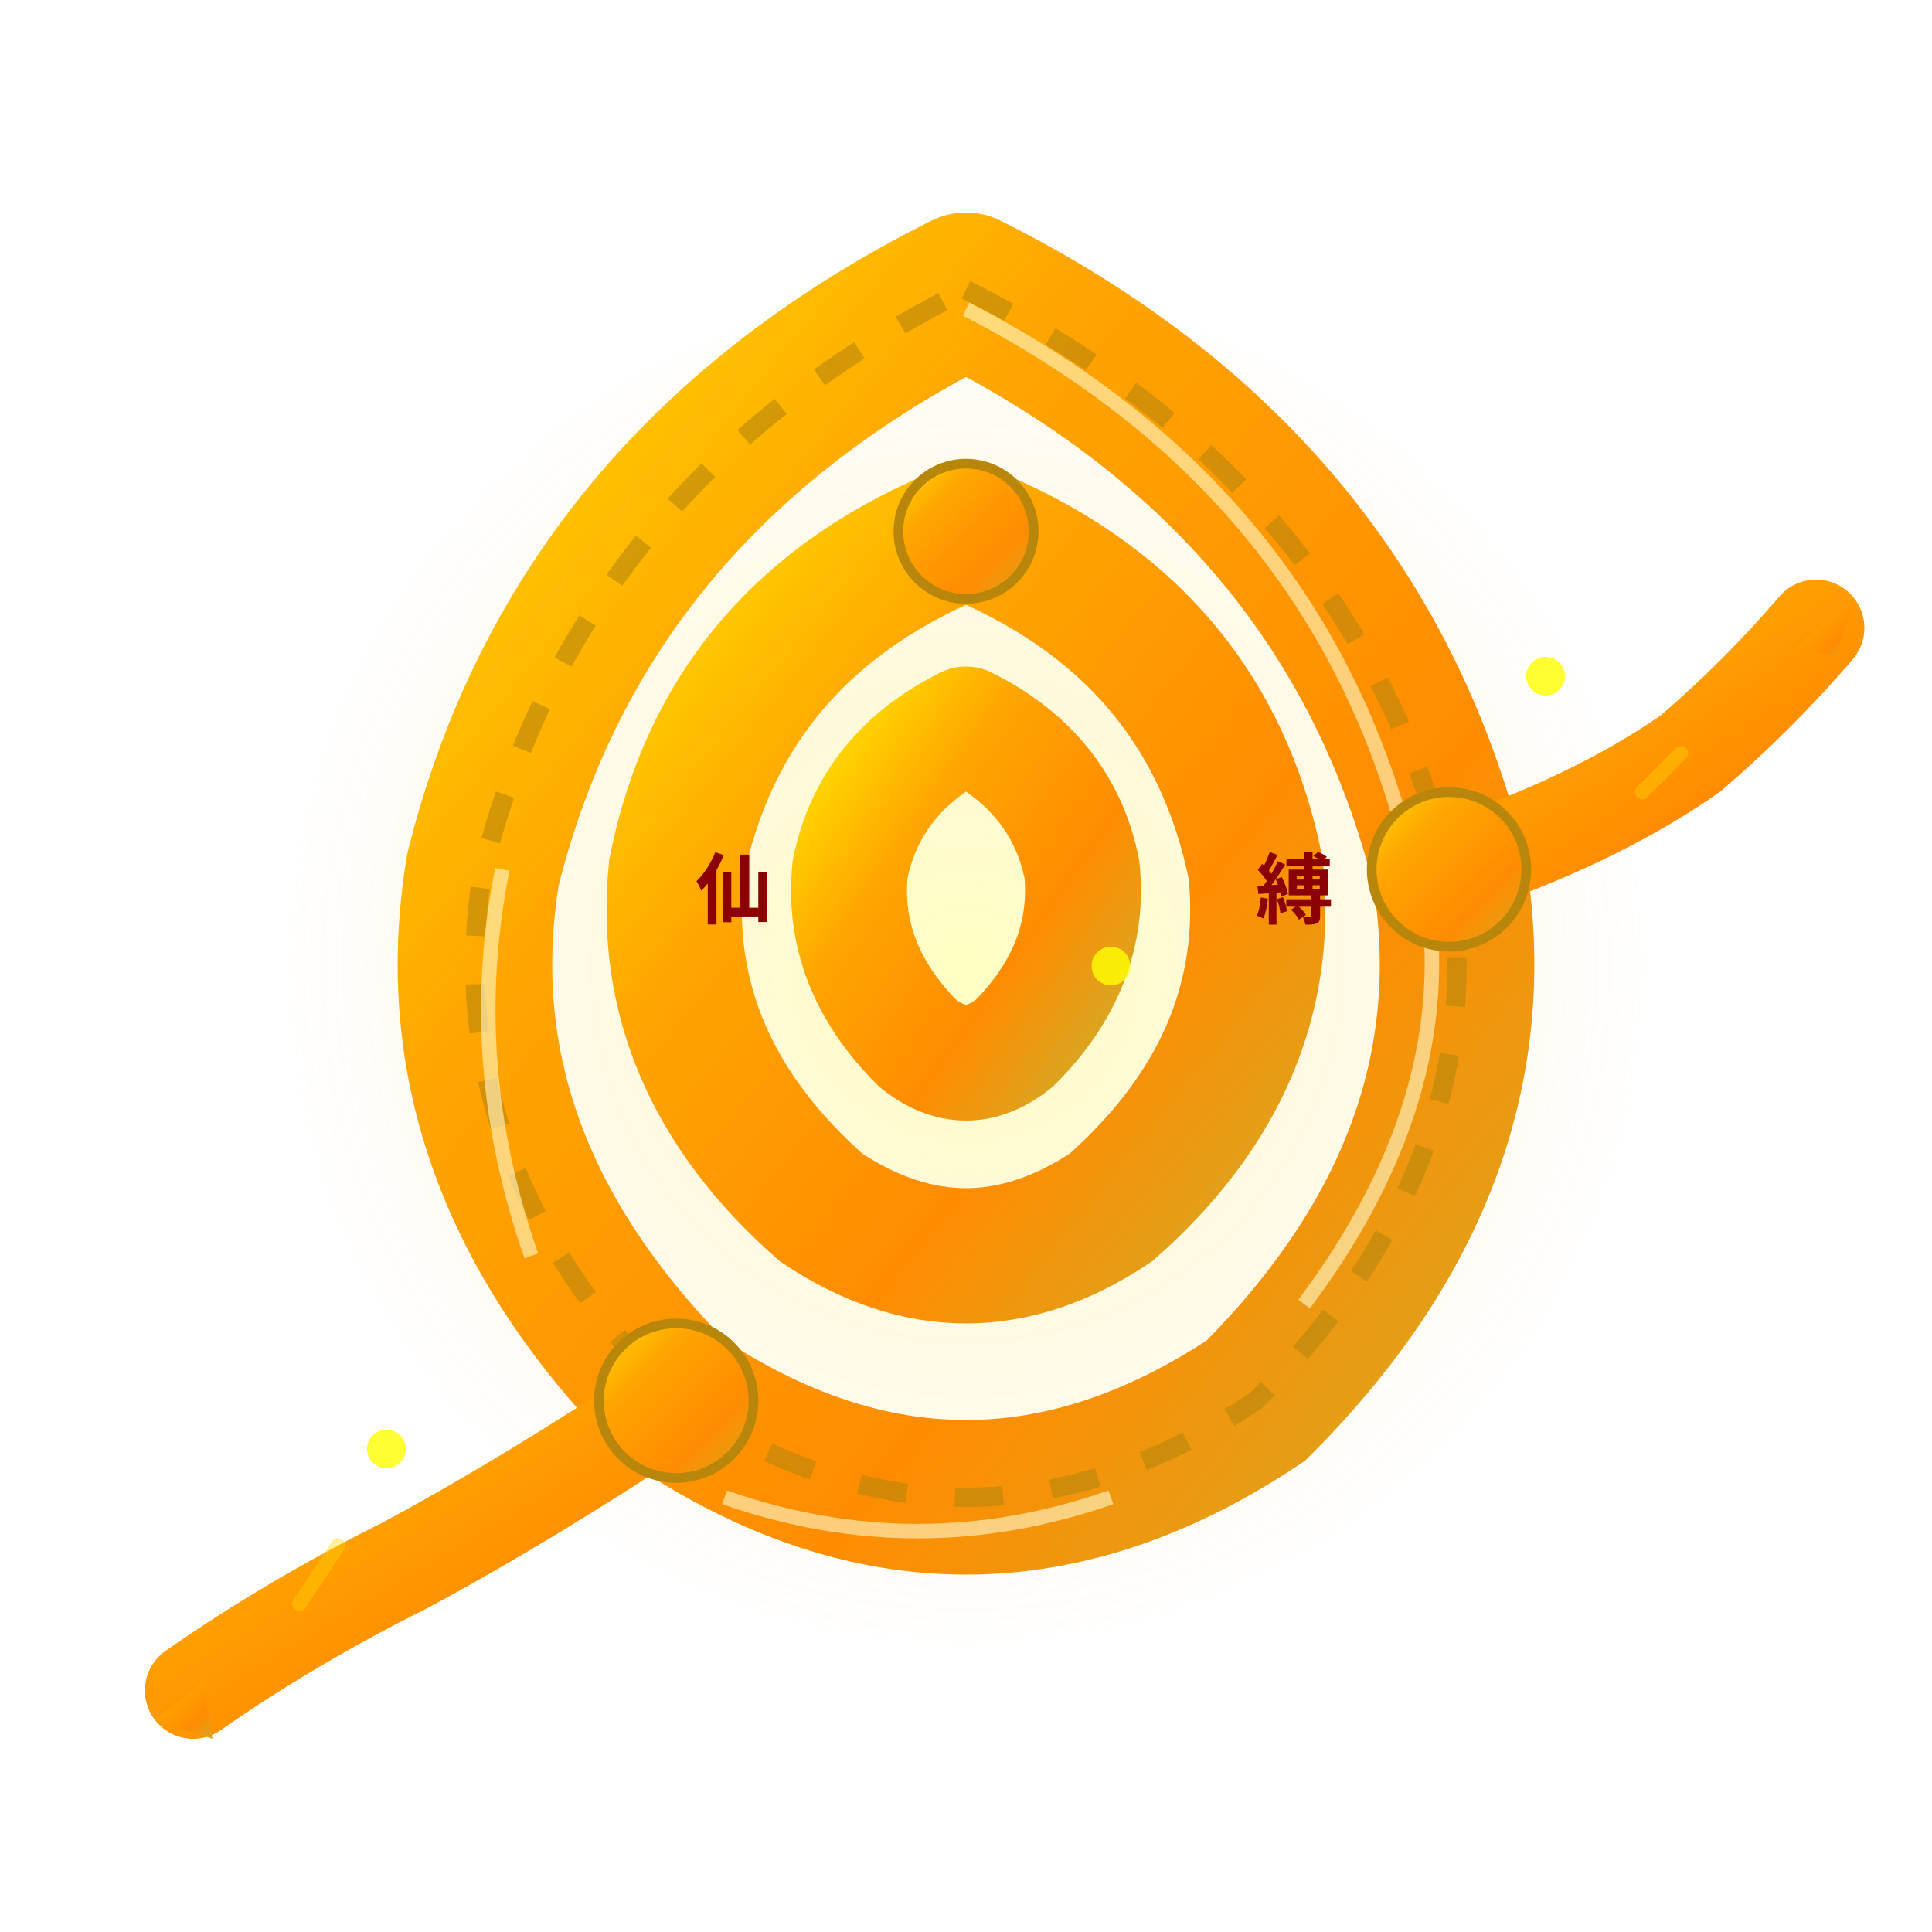
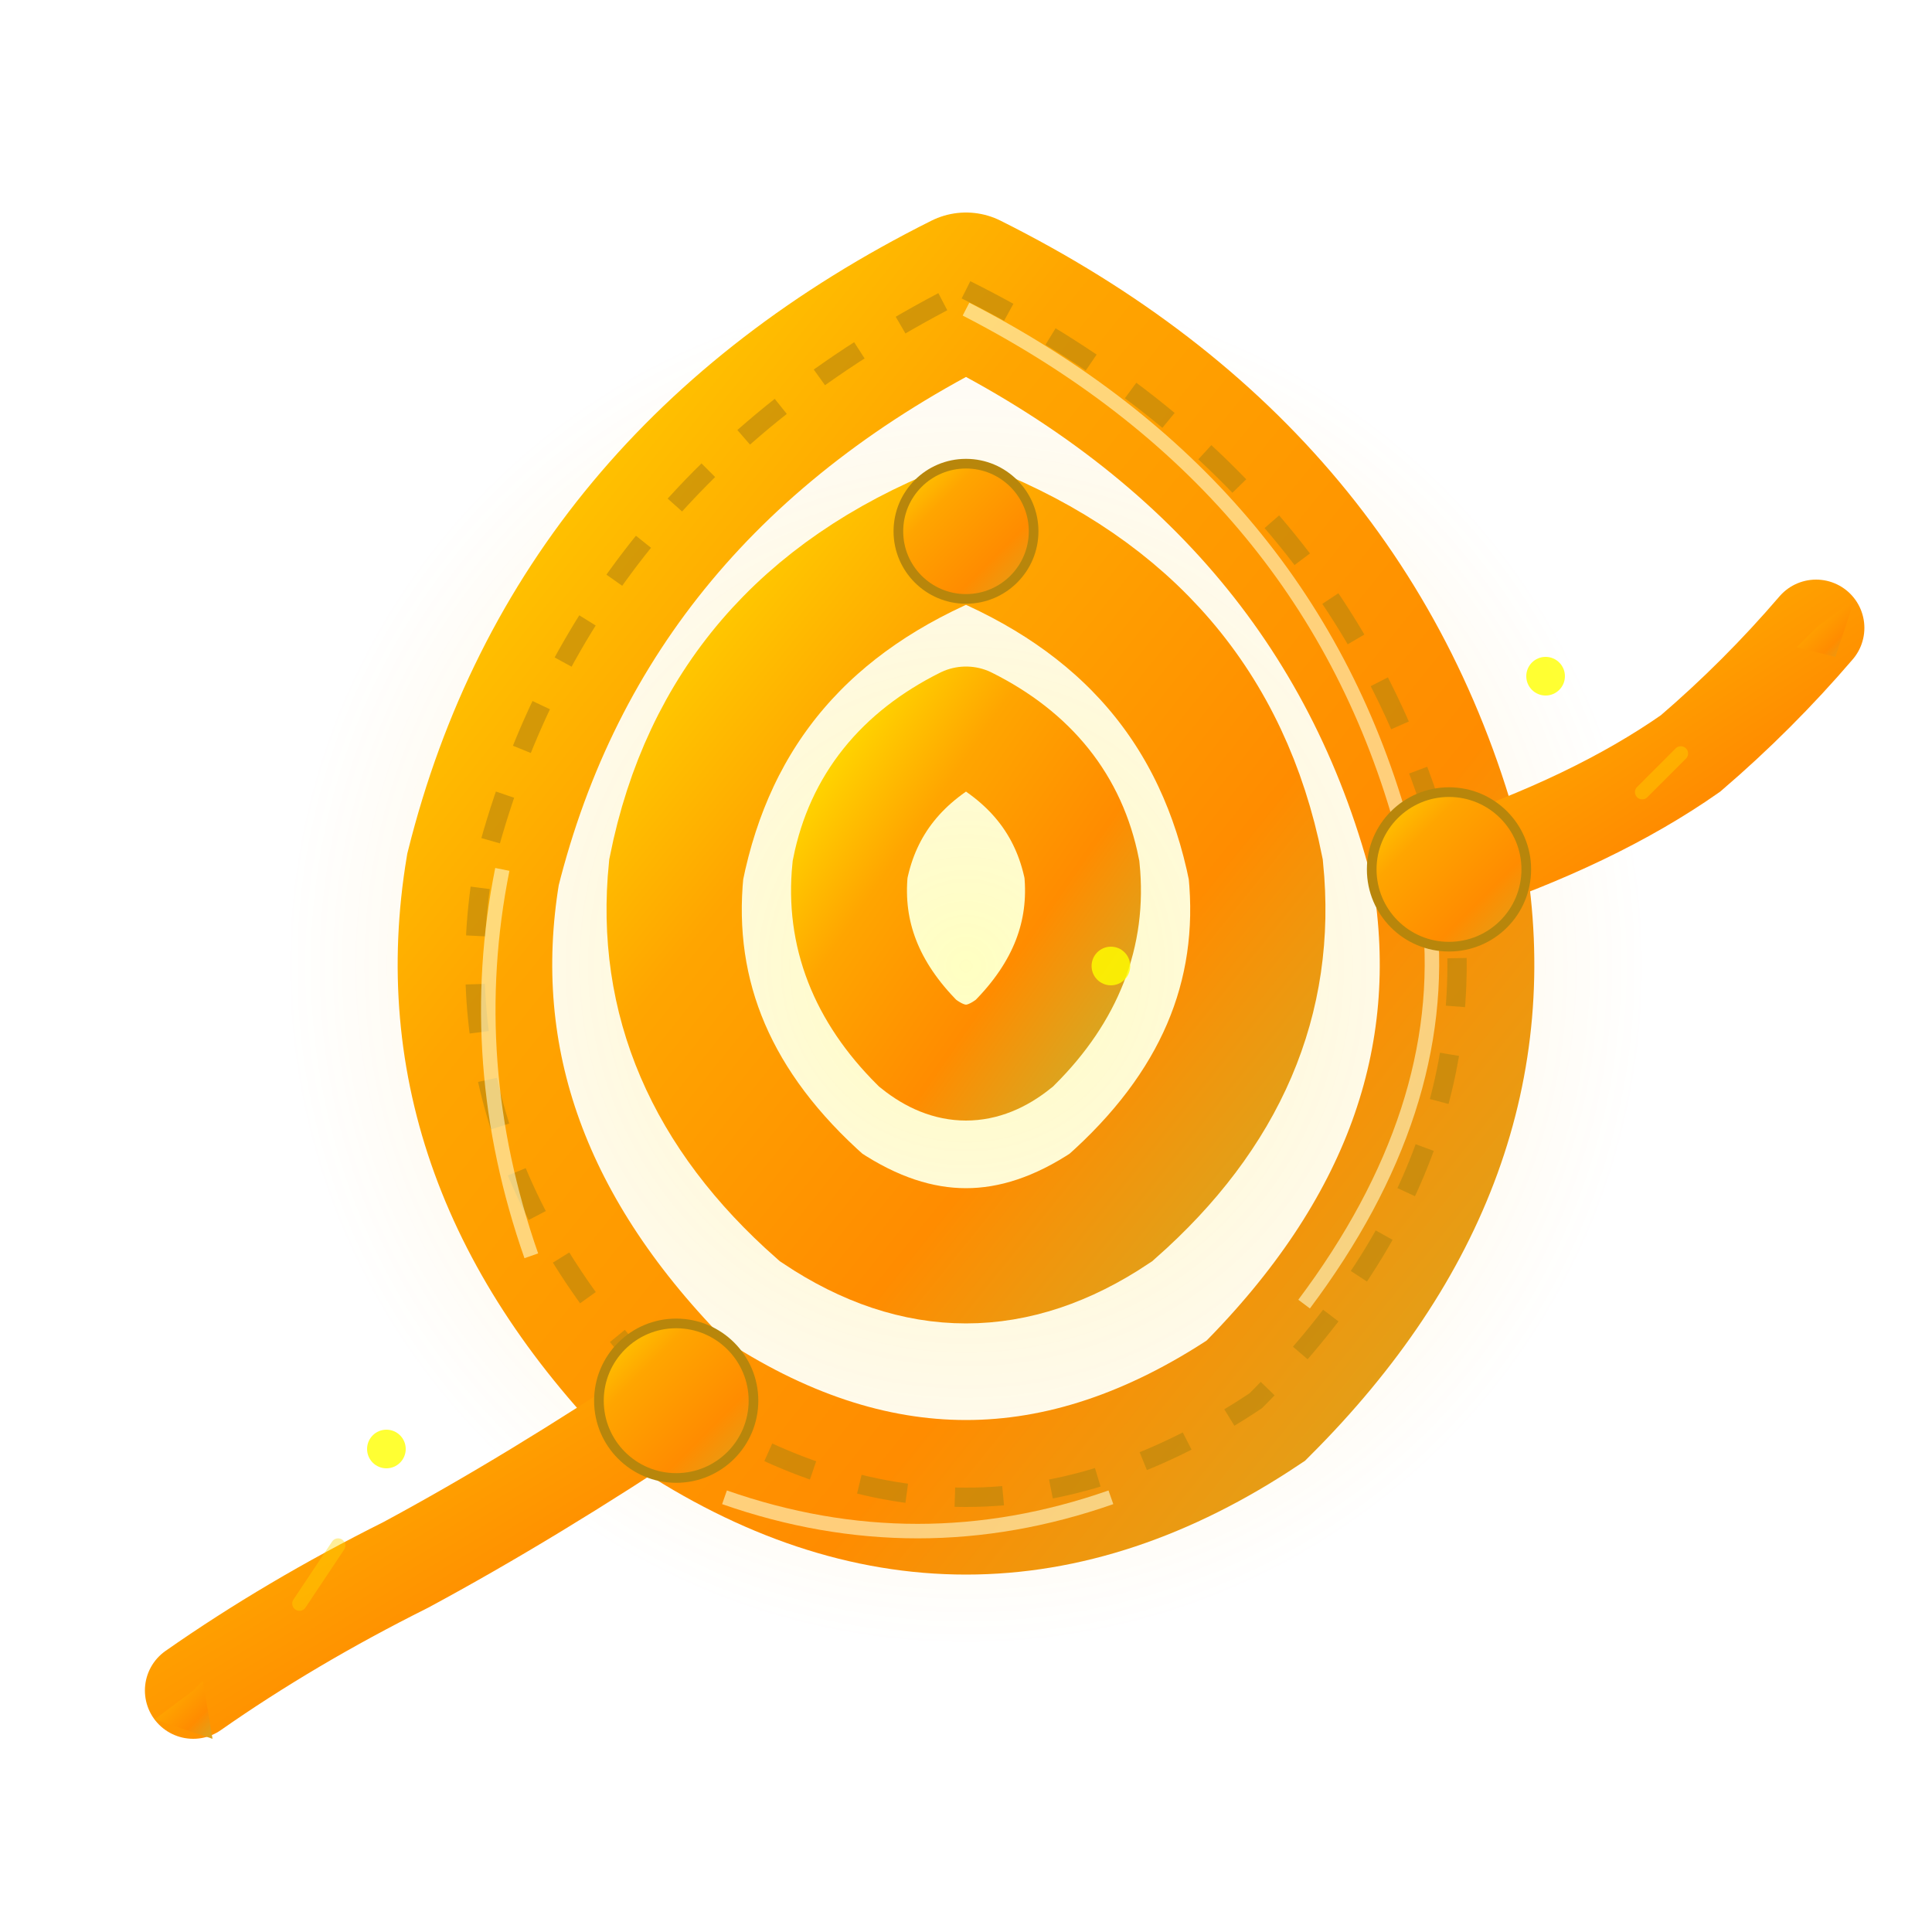
<svg xmlns="http://www.w3.org/2000/svg" viewBox="0 0 200 200">
  <defs>
    <linearGradient id="ropeGrad" x1="0%" y1="0%" x2="100%" y2="100%">
      <stop offset="0%" style="stop-color:#FFD700;stop-opacity:1" />
      <stop offset="30%" style="stop-color:#FFA500;stop-opacity:1" />
      <stop offset="70%" style="stop-color:#FF8C00;stop-opacity:1" />
      <stop offset="100%" style="stop-color:#DAA520;stop-opacity:1" />
    </linearGradient>
    <radialGradient id="glowGrad" cx="50%" cy="50%">
      <stop offset="0%" style="stop-color:#FFFF00;stop-opacity:0.6" />
      <stop offset="100%" style="stop-color:#FFA500;stop-opacity:0" />
    </radialGradient>
    <linearGradient id="shimmer" x1="0%" y1="0%" x2="100%" y2="0%">
      <stop offset="0%" style="stop-color:#FFFACD;stop-opacity:0.8" />
      <stop offset="50%" style="stop-color:#FFD700;stop-opacity:1" />
      <stop offset="100%" style="stop-color:#FFFACD;stop-opacity:0.8" />
    </linearGradient>
  </defs>
  <ellipse cx="100" cy="100" rx="70" ry="70" fill="url(#glowGrad)" opacity="0.4" />
  <path d="M 100 30 Q 140 50, 150 90 Q 155 120, 130 145 Q 100 165, 70 145 Q 45 120, 50 90 Q 60 50, 100 30" stroke="url(#ropeGrad)" stroke-width="16" fill="none" stroke-linecap="round" />
  <path d="M 100 30 Q 140 50, 150 90 Q 155 120, 130 145 Q 100 165, 70 145 Q 45 120, 50 90 Q 60 50, 100 30" stroke="#B8860B" stroke-width="2" fill="none" stroke-dasharray="5,5" opacity="0.6" />
  <path d="M 100 55 Q 125 65, 130 90 Q 132 110, 115 125 Q 100 135, 85 125 Q 68 110, 70 90 Q 75 65, 100 55" stroke="url(#ropeGrad)" stroke-width="14" fill="none" stroke-linecap="round" />
  <path d="M 100 75 Q 110 80, 112 90 Q 113 100, 105 108 Q 100 112, 95 108 Q 87 100, 88 90 Q 90 80, 100 75" stroke="url(#ropeGrad)" stroke-width="12" fill="none" stroke-linecap="round" />
  <path d="M 150 90 Q 165 85, 175 78 Q 182 72, 188 65" stroke="url(#ropeGrad)" stroke-width="10" fill="none" stroke-linecap="round" />
  <path d="M 188 65 L 192 62 L 190 68 L 186 67 Z" fill="url(#ropeGrad)" />
  <path d="M 70 145 Q 55 155, 42 162 Q 30 168, 20 175" stroke="url(#ropeGrad)" stroke-width="10" fill="none" stroke-linecap="round" />
  <path d="M 20 175 L 16 178 L 22 180 L 21 174 Z" fill="url(#ropeGrad)" />
  <path d="M 100 32 Q 135 50, 145 85" stroke="#FFFACD" stroke-width="1.5" fill="none" opacity="0.6" />
  <path d="M 148 95 Q 150 115, 135 135" stroke="#FFFACD" stroke-width="1.5" fill="none" opacity="0.6" />
  <path d="M 115 155 Q 95 162, 75 155" stroke="#FFFACD" stroke-width="1.5" fill="none" opacity="0.6" />
  <path d="M 55 130 Q 48 110, 52 90" stroke="#FFFACD" stroke-width="1.5" fill="none" opacity="0.6" />
  <circle cx="150" cy="90" r="8" fill="url(#ropeGrad)" stroke="#B8860B" stroke-width="1" />
  <circle cx="70" cy="145" r="8" fill="url(#ropeGrad)" stroke="#B8860B" stroke-width="1" />
  <circle cx="100" cy="55" r="7" fill="url(#ropeGrad)" stroke="#B8860B" stroke-width="1" />
-   <text x="130" y="95" font-family="serif" font-size="8" fill="#8B0000" font-weight="bold">縛</text>
-   <text x="72" y="95" font-family="serif" font-size="8" fill="#8B0000" font-weight="bold">仙</text>
  <circle cx="160" cy="70" r="2" fill="#FFFF00" opacity="0.8">
    <animate attributeName="opacity" values="0.8;0.2;0.8" dur="1.5s" repeatCount="indefinite" />
  </circle>
  <circle cx="40" cy="150" r="2" fill="#FFFF00" opacity="0.8">
    <animate attributeName="opacity" values="0.2;0.8;0.2" dur="1.5s" repeatCount="indefinite" />
  </circle>
  <circle cx="115" cy="100" r="2" fill="#FFFF00" opacity="0.8">
    <animate attributeName="opacity" values="0.8;0.2;0.8" dur="1.5s" repeatCount="indefinite" />
  </circle>
  <path d="M 170 82 Q 172 80, 174 78" stroke="#FFD700" stroke-width="1.5" fill="none" opacity="0.4" stroke-linecap="round" />
  <path d="M 35 160 Q 33 163, 31 166" stroke="#FFD700" stroke-width="1.5" fill="none" opacity="0.4" stroke-linecap="round" />
</svg>
